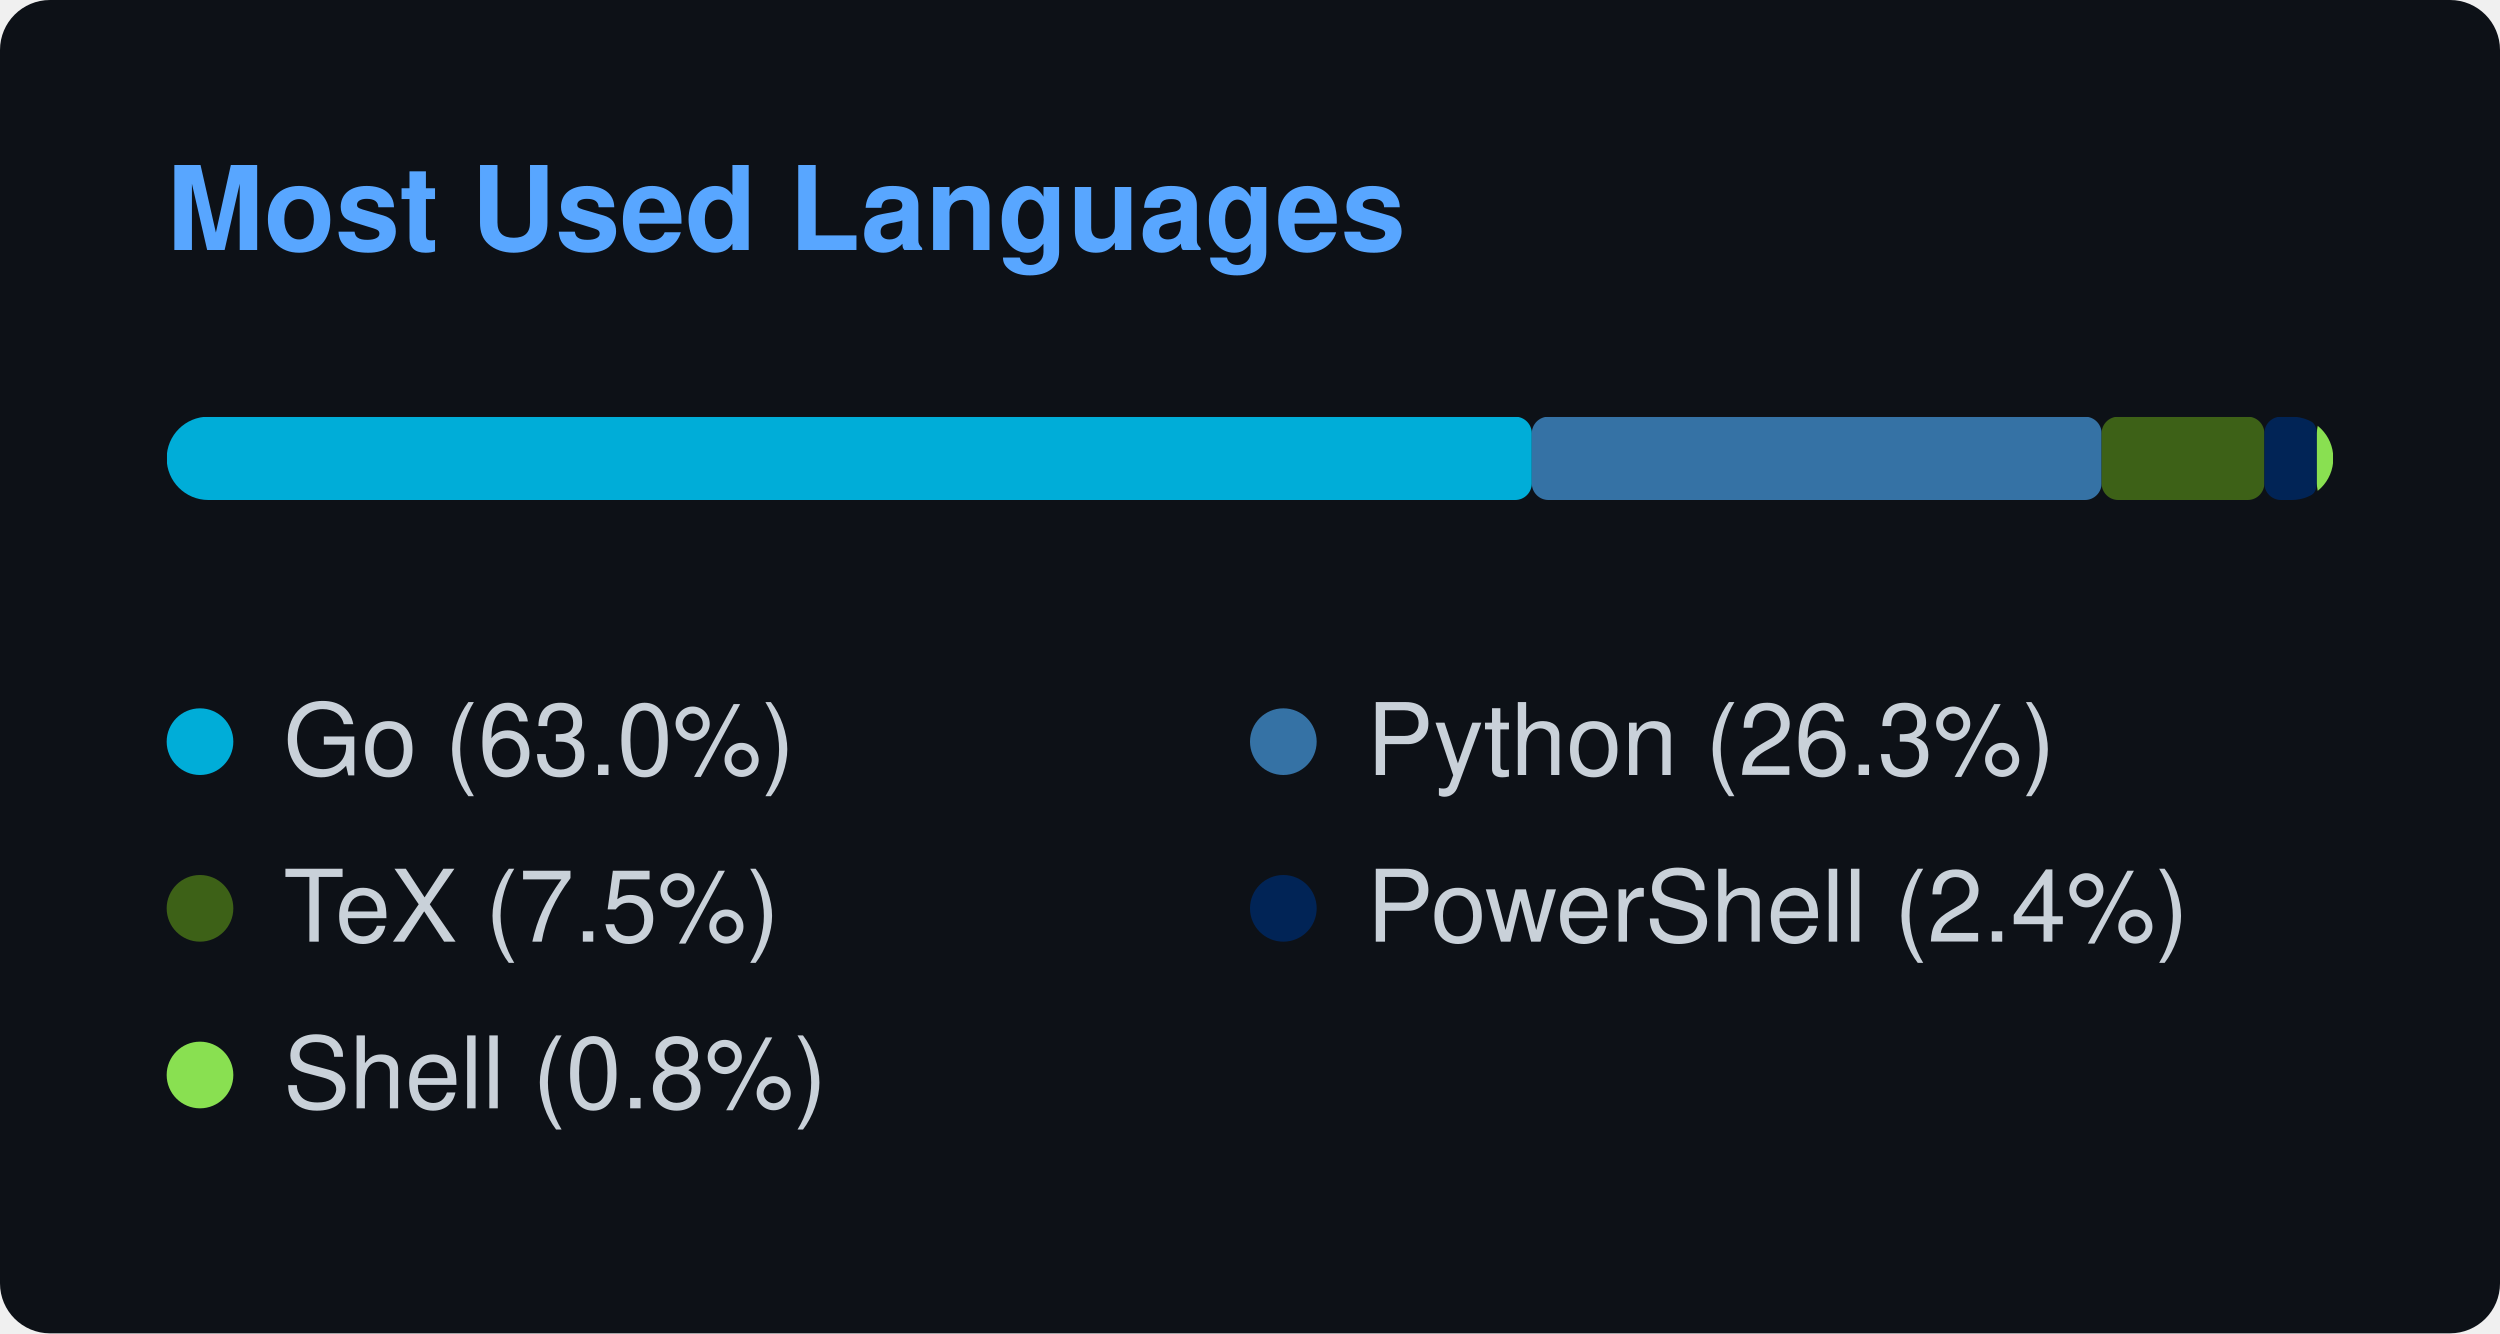
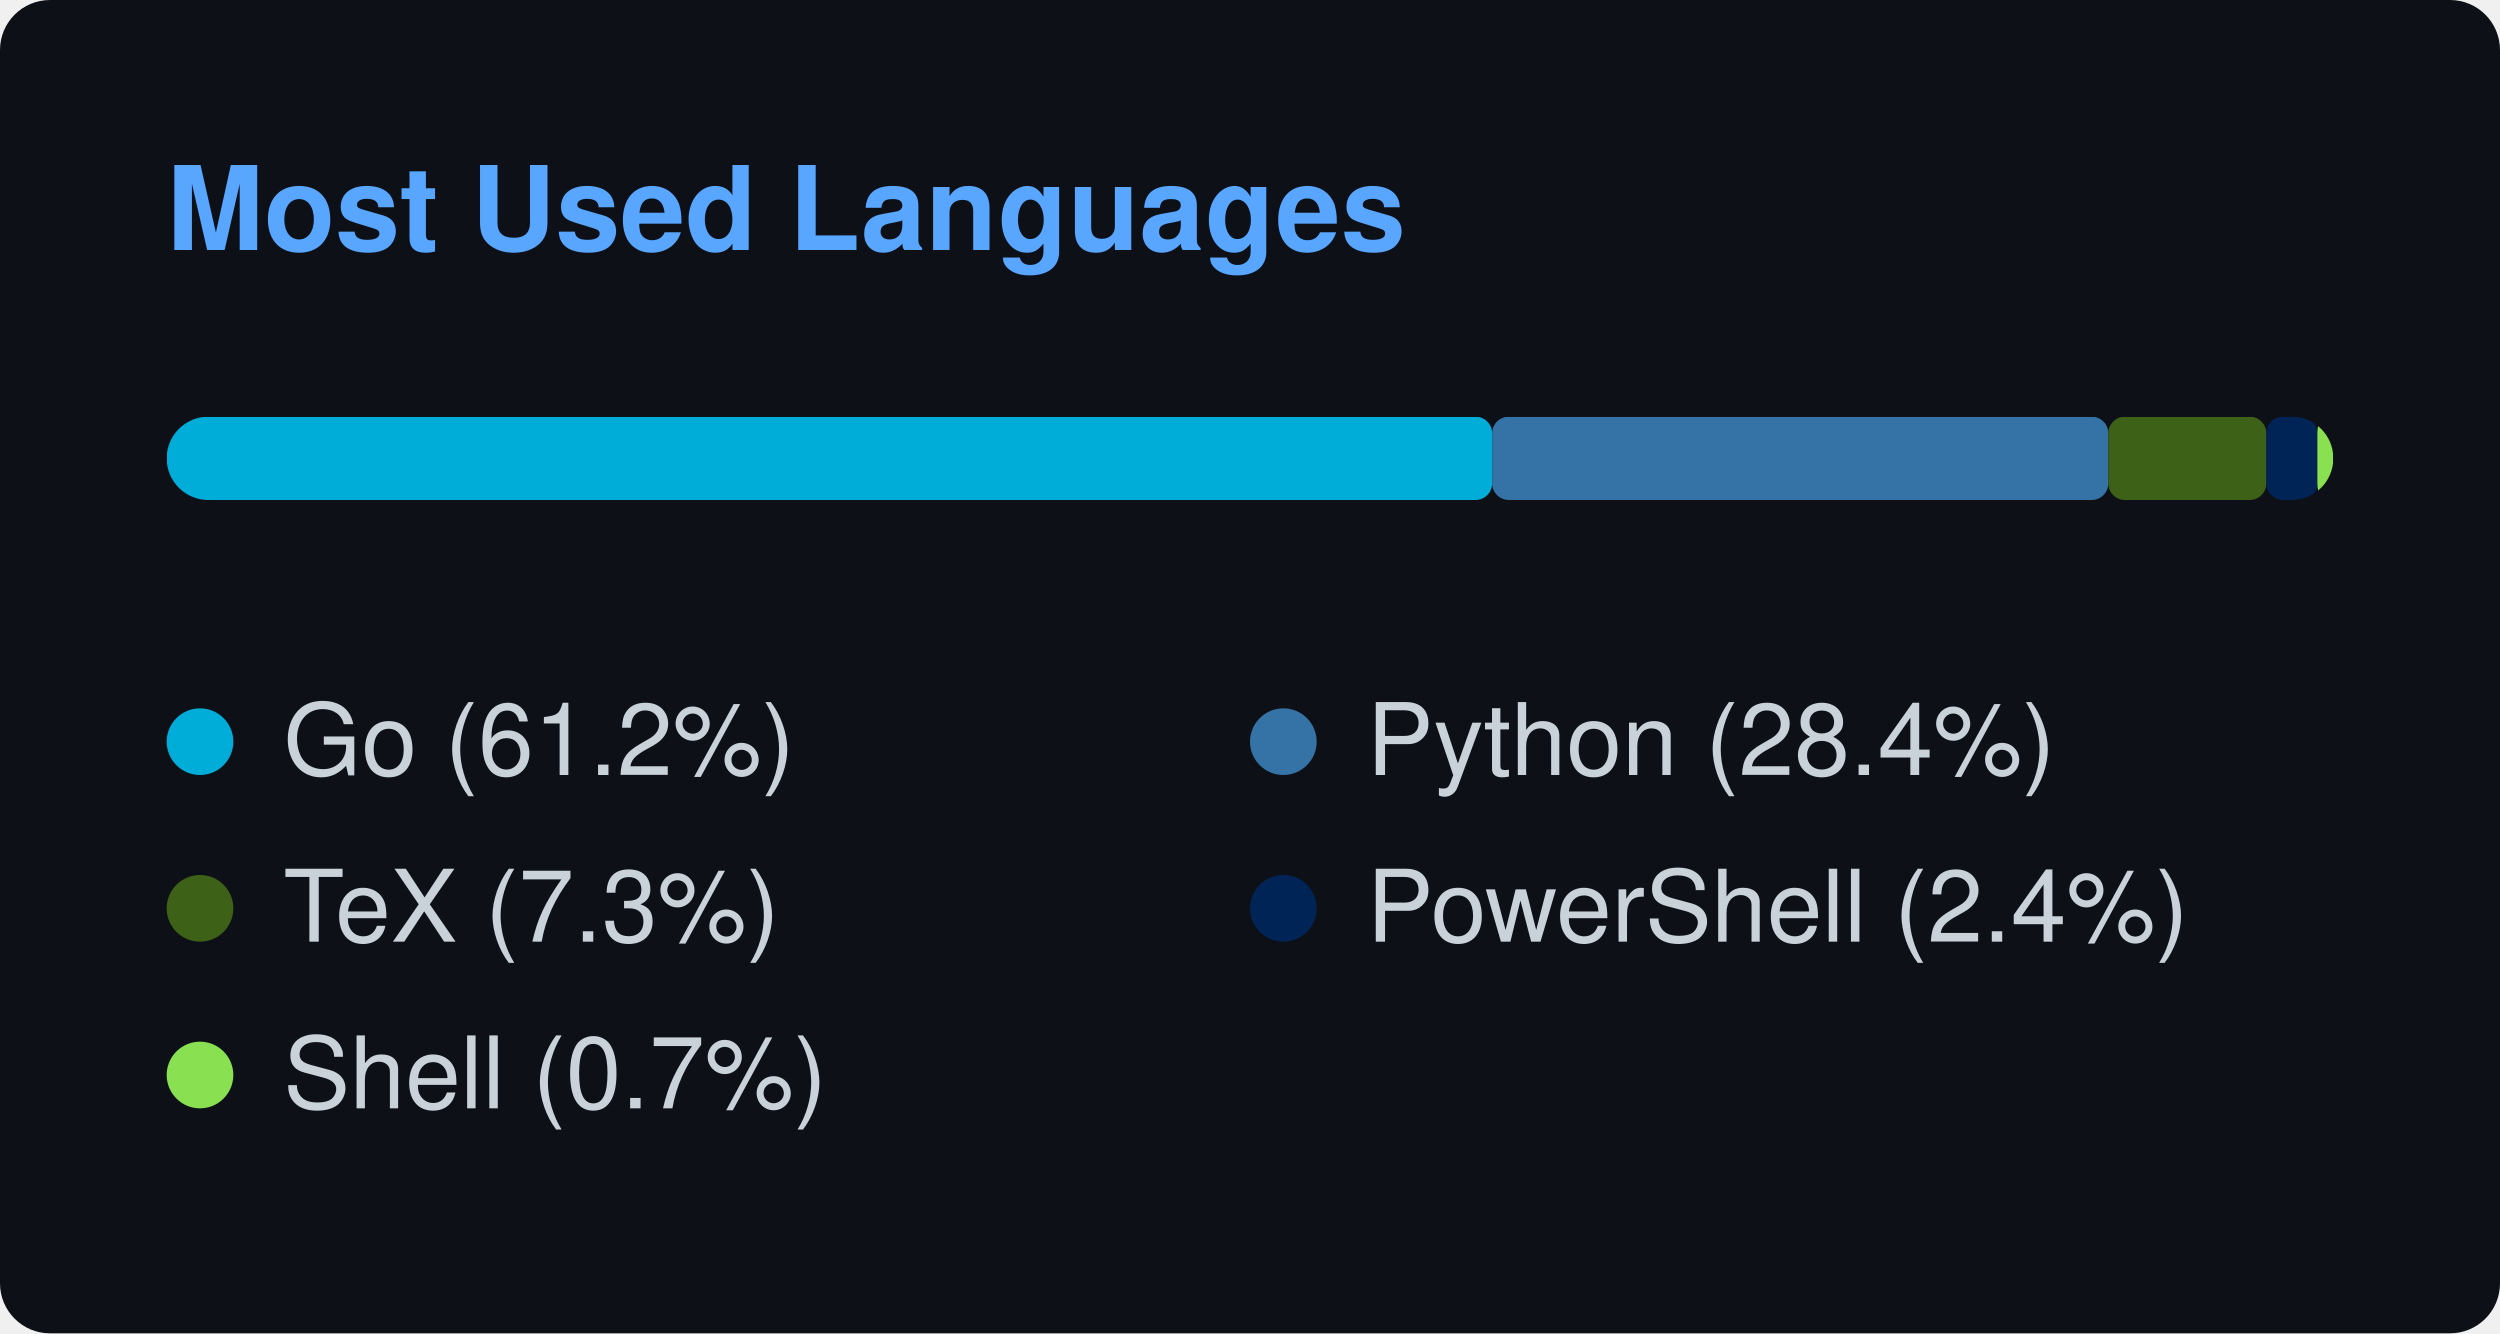
<svg xmlns="http://www.w3.org/2000/svg" width="300" height="160" viewBox="0 0 300 160">
  <style>
    text { font-family: -apple-system, BlinkMacSystemFont, "Segoe UI", Helvetica, Arial, sans-serif; font-size: 12px; fill: #c9d1d9; }
    .title { font-weight: 600; font-size: 14px; fill: #58a6ff; }
  </style>
  <rect width="100%" height="100%" rx="6" fill="#0d1117" />
  <text x="20" y="30" class="title">Most Used Languages</text>
  <svg x="20" y="50" width="260" height="10">
    <mask id="bar-mask">
      <rect width="260" height="10" rx="5" fill="#fff" />
    </mask>
    <g mask="url(#bar-mask)">
-       <rect x="0" y="0" width="163.817" height="10" fill="#00ADD8" rx="2" ry="2" />
-       <rect x="163.817" y="0" width="68.375" height="10" fill="#3572A5" rx="2" ry="2" />
-       <rect x="232.192" y="0" width="19.53" height="10" fill="#3D6117" rx="2" ry="2" />
-       <rect x="251.722" y="0" width="6.304" height="10" fill="#012456" rx="2" ry="2" />
-       <rect x="258.026" y="0" width="1.974" height="10" fill="#89e051" rx="2" ry="2" />
+       <rect x="0" y="0" width="159.061" height="10" fill="#00ADD8" rx="2" ry="2" />
+       <rect x="159.061" y="0" width="73.939" height="10" fill="#3572A5" rx="2" ry="2" />
+       <rect x="233" y="0" width="18.963" height="10" fill="#3D6117" rx="2" ry="2" />
+       <rect x="251.962" y="0" width="6.121" height="10" fill="#012456" rx="2" ry="2" />
+       <rect x="258.083" y="0" width="1.917" height="10" fill="#89e051" rx="2" ry="2" />
    </g>
  </svg>
  <g transform="translate(20, 85)">
    <circle cx="4" cy="4" r="4" fill="#00ADD8" />
-     <text x="14" y="8">Go (63.0%)</text>
+     <text x="14" y="8">Go (61.2%)</text>
  </g>
  <g transform="translate(150, 85)">
    <circle cx="4" cy="4" r="4" fill="#3572A5" />
-     <text x="14" y="8">Python (26.3%)</text>
+     <text x="14" y="8">Python (28.4%)</text>
  </g>
  <g transform="translate(20, 105)">
    <circle cx="4" cy="4" r="4" fill="#3D6117" />
-     <text x="14" y="8">TeX (7.5%)</text>
+     <text x="14" y="8">TeX (7.3%)</text>
  </g>
  <g transform="translate(150, 105)">
    <circle cx="4" cy="4" r="4" fill="#012456" />
    <text x="14" y="8">PowerShell (2.4%)</text>
  </g>
  <g transform="translate(20, 125)">
    <circle cx="4" cy="4" r="4" fill="#89e051" />
-     <text x="14" y="8">Shell (0.8%)</text>
+     <text x="14" y="8">Shell (0.7%)</text>
  </g>
</svg>
